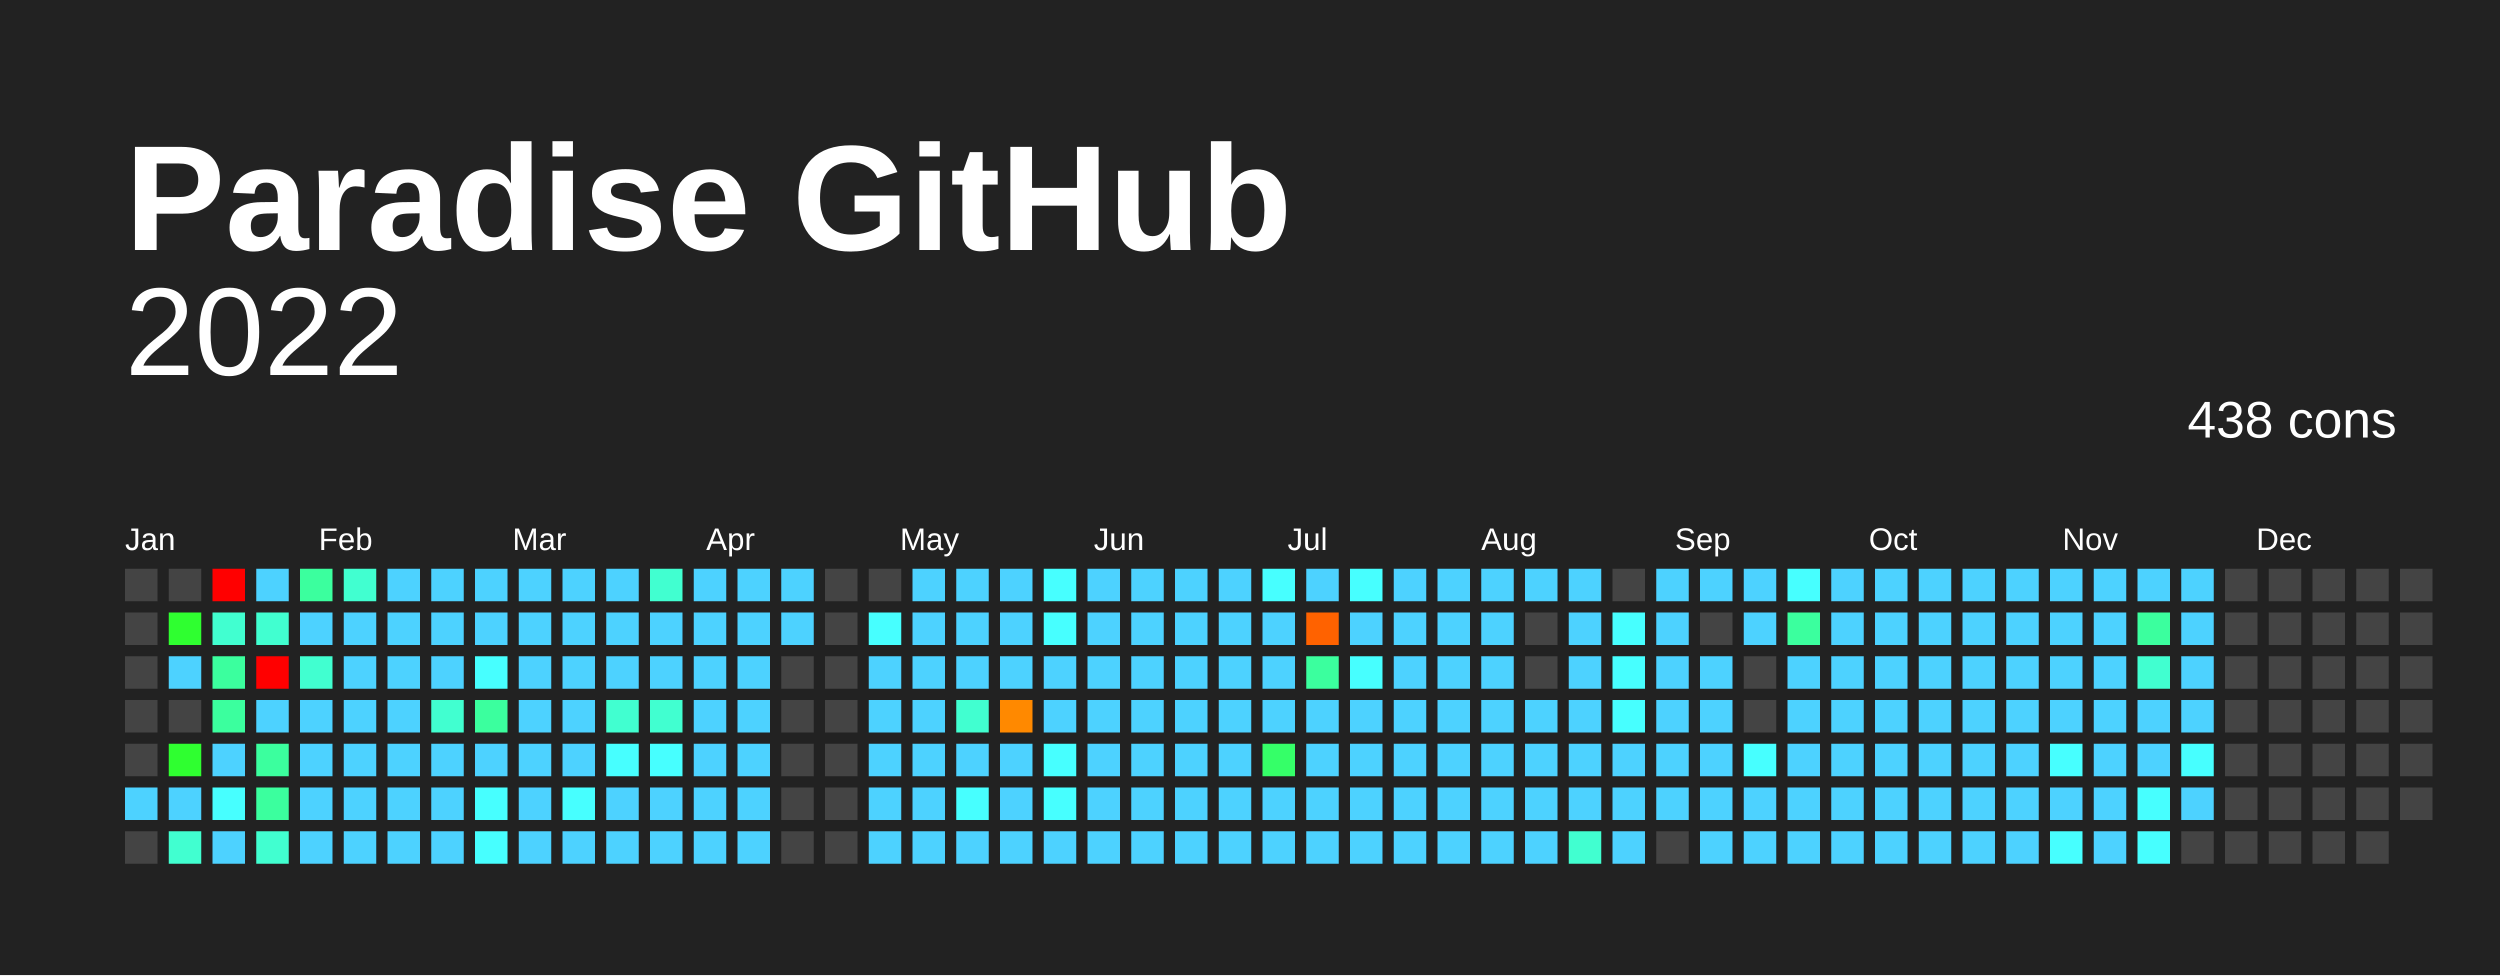
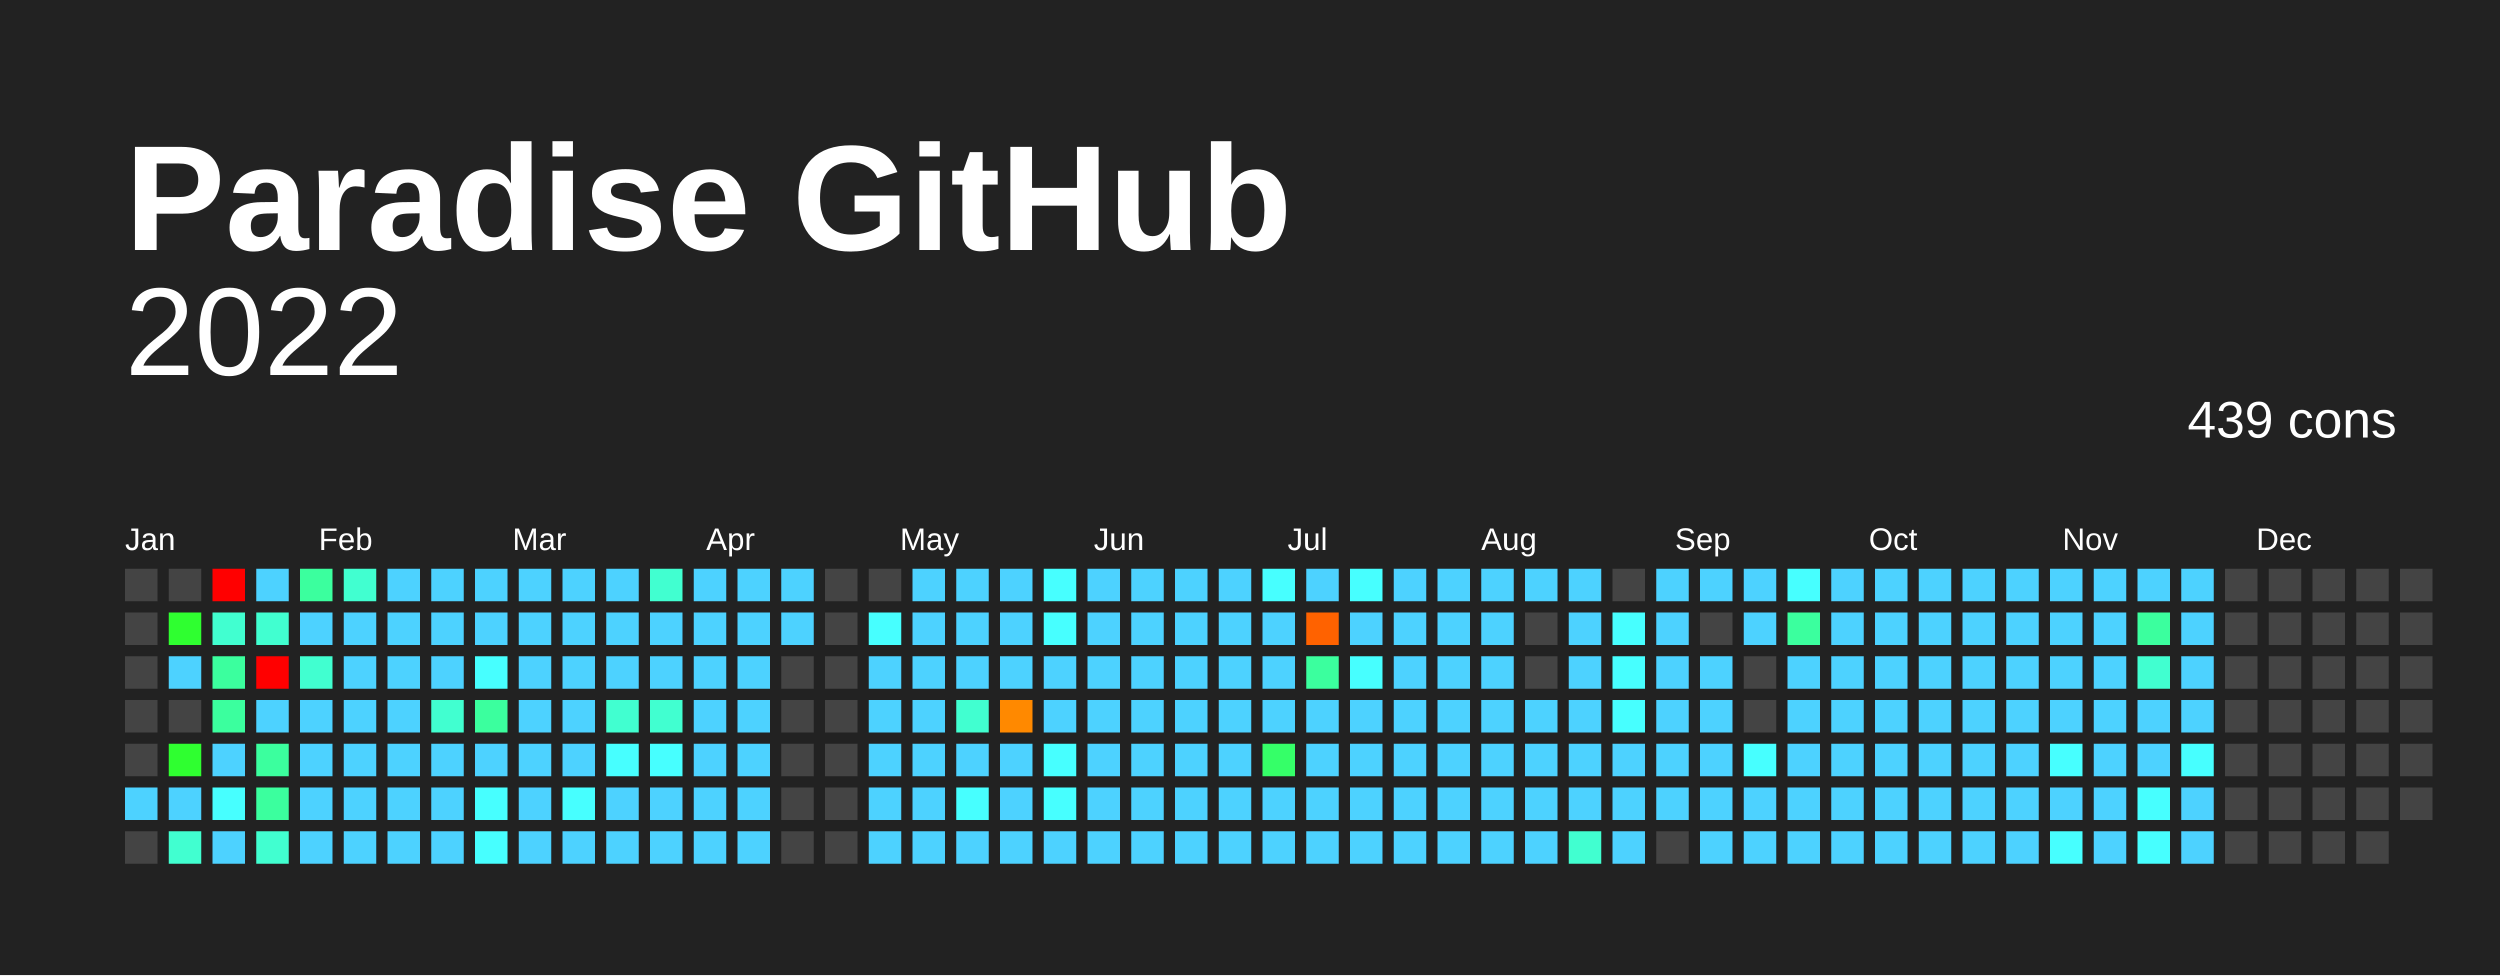
<svg xmlns="http://www.w3.org/2000/svg" baseProfile="full" height="78mm" version="1.1" viewBox="0,0,200,78" width="200mm">
  <defs />
  <rect fill="#222222" height="78" width="200" x="0" y="0" />
  <text fill="#FFFFFF" style="font-size:12px; font-family:Arial; font-weight:bold;" x="10" y="20">Paradise GitHub</text>
  <text alignment-baseline="hanging" fill="#FFFFFF" style="font-size:10.0px; font-family:Arial;" x="10" y="30">2022</text>
-   <text alignment-baseline="hanging" fill="#FFFFFF" style="font-size:4.125px; font-family:Arial;" x="175" y="35">438 cons</text>
+   <text alignment-baseline="hanging" fill="#FFFFFF" style="font-size:4.125px; font-family:Arial;" x="175" y="35">439 cons</text>
  <text fill="#FFFFFF" style="font-size:2.5px; font-family:Arial" x="10.0" y="44">Jan</text>
  <text fill="#FFFFFF" style="font-size:2.5px; font-family:Arial" x="25.5" y="44">Feb</text>
  <text fill="#FFFFFF" style="font-size:2.5px; font-family:Arial" x="41.0" y="44">Mar</text>
  <text fill="#FFFFFF" style="font-size:2.5px; font-family:Arial" x="56.5" y="44">Apr</text>
  <text fill="#FFFFFF" style="font-size:2.5px; font-family:Arial" x="72.0" y="44">May</text>
  <text fill="#FFFFFF" style="font-size:2.5px; font-family:Arial" x="87.5" y="44">Jun</text>
  <text fill="#FFFFFF" style="font-size:2.5px; font-family:Arial" x="103.0" y="44">Jul</text>
  <text fill="#FFFFFF" style="font-size:2.5px; font-family:Arial" x="118.5" y="44">Aug</text>
  <text fill="#FFFFFF" style="font-size:2.5px; font-family:Arial" x="134.0" y="44">Sep</text>
  <text fill="#FFFFFF" style="font-size:2.5px; font-family:Arial" x="149.5" y="44">Oct</text>
  <text fill="#FFFFFF" style="font-size:2.5px; font-family:Arial" x="165.0" y="44">Nov</text>
  <text fill="#FFFFFF" style="font-size:2.5px; font-family:Arial" x="180.5" y="44">Dec</text>
  <rect fill="#444444" height="2.6" width="2.6" x="10.0" y="45.5" />
  <rect fill="#444444" height="2.6" width="2.6" x="10.0" y="49.0" />
  <rect fill="#444444" height="2.6" width="2.6" x="10.0" y="52.5" />
  <rect fill="#444444" height="2.6" width="2.6" x="10.0" y="56.0" />
  <rect fill="#444444" height="2.6" width="2.6" x="10.0" y="59.5" />
  <rect fill="#4dd2ff" height="2.6" width="2.6" x="10.0" y="63.0" />
  <rect fill="#444444" height="2.6" width="2.6" x="10.0" y="66.5" />
  <rect fill="#444444" height="2.6" width="2.6" x="13.5" y="45.5" />
  <rect fill="#2fff30" height="2.6" width="2.6" x="13.5" y="49.0" />
  <rect fill="#4dd2ff" height="2.6" width="2.6" x="13.5" y="52.5" />
  <rect fill="#444444" height="2.6" width="2.6" x="13.5" y="56.0" />
  <rect fill="#2fff30" height="2.6" width="2.6" x="13.5" y="59.5" />
  <rect fill="#4dd2ff" height="2.6" width="2.6" x="13.5" y="63.0" />
  <rect fill="#41ffd0" height="2.6" width="2.6" x="13.5" y="66.5" />
  <rect fill="red" height="2.6" width="2.6" x="17.0" y="45.5" />
  <rect fill="#41ffd0" height="2.6" width="2.6" x="17.0" y="49.0" />
  <rect fill="#3bff9e" height="2.6" width="2.6" x="17.0" y="52.5" />
  <rect fill="#3bff9e" height="2.6" width="2.6" x="17.0" y="56.0" />
  <rect fill="#4dd2ff" height="2.6" width="2.6" x="17.0" y="59.5" />
  <rect fill="#47ffff" height="2.6" width="2.6" x="17.0" y="63.0" />
  <rect fill="#4dd2ff" height="2.6" width="2.6" x="17.0" y="66.5" />
  <rect fill="#4dd2ff" height="2.6" width="2.6" x="20.5" y="45.5" />
  <rect fill="#41ffd0" height="2.6" width="2.6" x="20.5" y="49.0" />
  <rect fill="red" height="2.6" width="2.6" x="20.5" y="52.5" />
  <rect fill="#4dd2ff" height="2.6" width="2.6" x="20.5" y="56.0" />
  <rect fill="#3bff9e" height="2.6" width="2.6" x="20.5" y="59.5" />
  <rect fill="#3bff9e" height="2.6" width="2.6" x="20.5" y="63.0" />
  <rect fill="#41ffd0" height="2.6" width="2.6" x="20.5" y="66.5" />
  <rect fill="#3bff9e" height="2.6" width="2.6" x="24.0" y="45.5" />
  <rect fill="#4dd2ff" height="2.6" width="2.6" x="24.0" y="49.0" />
  <rect fill="#41ffd0" height="2.6" width="2.6" x="24.0" y="52.5" />
  <rect fill="#4dd2ff" height="2.6" width="2.6" x="24.0" y="56.0" />
  <rect fill="#4dd2ff" height="2.6" width="2.6" x="24.0" y="59.5" />
  <rect fill="#4dd2ff" height="2.6" width="2.6" x="24.0" y="63.0" />
  <rect fill="#4dd2ff" height="2.6" width="2.6" x="24.0" y="66.5" />
  <rect fill="#41ffd0" height="2.6" width="2.6" x="27.5" y="45.5" />
  <rect fill="#4dd2ff" height="2.6" width="2.6" x="27.5" y="49.0" />
  <rect fill="#4dd2ff" height="2.6" width="2.6" x="27.5" y="52.5" />
  <rect fill="#4dd2ff" height="2.6" width="2.6" x="27.5" y="56.0" />
  <rect fill="#4dd2ff" height="2.6" width="2.6" x="27.5" y="59.5" />
  <rect fill="#4dd2ff" height="2.6" width="2.6" x="27.5" y="63.0" />
  <rect fill="#4dd2ff" height="2.6" width="2.6" x="27.5" y="66.5" />
  <rect fill="#4dd2ff" height="2.6" width="2.6" x="31.0" y="45.5" />
  <rect fill="#4dd2ff" height="2.6" width="2.6" x="31.0" y="49.0" />
  <rect fill="#4dd2ff" height="2.6" width="2.6" x="31.0" y="52.5" />
  <rect fill="#4dd2ff" height="2.6" width="2.6" x="31.0" y="56.0" />
  <rect fill="#4dd2ff" height="2.6" width="2.6" x="31.0" y="59.5" />
  <rect fill="#4dd2ff" height="2.6" width="2.6" x="31.0" y="63.0" />
  <rect fill="#4dd2ff" height="2.6" width="2.6" x="31.0" y="66.5" />
  <rect fill="#4dd2ff" height="2.6" width="2.6" x="34.5" y="45.5" />
  <rect fill="#4dd2ff" height="2.6" width="2.6" x="34.5" y="49.0" />
  <rect fill="#4dd2ff" height="2.6" width="2.6" x="34.5" y="52.5" />
  <rect fill="#41ffd0" height="2.6" width="2.6" x="34.5" y="56.0" />
  <rect fill="#4dd2ff" height="2.6" width="2.6" x="34.5" y="59.5" />
  <rect fill="#4dd2ff" height="2.6" width="2.6" x="34.5" y="63.0" />
  <rect fill="#4dd2ff" height="2.6" width="2.6" x="34.5" y="66.5" />
  <rect fill="#4dd2ff" height="2.6" width="2.6" x="38.0" y="45.5" />
  <rect fill="#4dd2ff" height="2.6" width="2.6" x="38.0" y="49.0" />
  <rect fill="#47ffff" height="2.6" width="2.6" x="38.0" y="52.5" />
  <rect fill="#3bff9e" height="2.6" width="2.6" x="38.0" y="56.0" />
  <rect fill="#4dd2ff" height="2.6" width="2.6" x="38.0" y="59.5" />
  <rect fill="#47ffff" height="2.6" width="2.6" x="38.0" y="63.0" />
  <rect fill="#47ffff" height="2.6" width="2.6" x="38.0" y="66.5" />
  <rect fill="#4dd2ff" height="2.6" width="2.6" x="41.5" y="45.5" />
  <rect fill="#4dd2ff" height="2.6" width="2.6" x="41.5" y="49.0" />
  <rect fill="#4dd2ff" height="2.6" width="2.6" x="41.5" y="52.5" />
  <rect fill="#4dd2ff" height="2.6" width="2.6" x="41.5" y="56.0" />
  <rect fill="#4dd2ff" height="2.6" width="2.6" x="41.5" y="59.5" />
  <rect fill="#4dd2ff" height="2.6" width="2.6" x="41.5" y="63.0" />
  <rect fill="#4dd2ff" height="2.6" width="2.6" x="41.5" y="66.5" />
  <rect fill="#4dd2ff" height="2.6" width="2.6" x="45.0" y="45.5" />
  <rect fill="#4dd2ff" height="2.6" width="2.6" x="45.0" y="49.0" />
  <rect fill="#4dd2ff" height="2.6" width="2.6" x="45.0" y="52.5" />
  <rect fill="#4dd2ff" height="2.6" width="2.6" x="45.0" y="56.0" />
  <rect fill="#4dd2ff" height="2.6" width="2.6" x="45.0" y="59.5" />
  <rect fill="#47ffff" height="2.6" width="2.6" x="45.0" y="63.0" />
  <rect fill="#4dd2ff" height="2.6" width="2.6" x="45.0" y="66.5" />
  <rect fill="#4dd2ff" height="2.6" width="2.6" x="48.5" y="45.5" />
  <rect fill="#4dd2ff" height="2.6" width="2.6" x="48.5" y="49.0" />
  <rect fill="#4dd2ff" height="2.6" width="2.6" x="48.5" y="52.5" />
  <rect fill="#41ffd0" height="2.6" width="2.6" x="48.5" y="56.0" />
  <rect fill="#47ffff" height="2.6" width="2.6" x="48.5" y="59.5" />
  <rect fill="#4dd2ff" height="2.6" width="2.6" x="48.5" y="63.0" />
  <rect fill="#4dd2ff" height="2.6" width="2.6" x="48.5" y="66.5" />
  <rect fill="#41ffd0" height="2.6" width="2.6" x="52.0" y="45.5" />
  <rect fill="#4dd2ff" height="2.6" width="2.6" x="52.0" y="49.0" />
  <rect fill="#4dd2ff" height="2.6" width="2.6" x="52.0" y="52.5" />
  <rect fill="#41ffd0" height="2.6" width="2.6" x="52.0" y="56.0" />
  <rect fill="#47ffff" height="2.6" width="2.6" x="52.0" y="59.5" />
  <rect fill="#4dd2ff" height="2.6" width="2.6" x="52.0" y="63.0" />
  <rect fill="#4dd2ff" height="2.6" width="2.6" x="52.0" y="66.5" />
  <rect fill="#4dd2ff" height="2.6" width="2.6" x="55.5" y="45.5" />
  <rect fill="#4dd2ff" height="2.6" width="2.6" x="55.5" y="49.0" />
  <rect fill="#4dd2ff" height="2.6" width="2.6" x="55.5" y="52.5" />
  <rect fill="#4dd2ff" height="2.6" width="2.6" x="55.5" y="56.0" />
  <rect fill="#4dd2ff" height="2.6" width="2.6" x="55.5" y="59.5" />
  <rect fill="#4dd2ff" height="2.6" width="2.6" x="55.5" y="63.0" />
  <rect fill="#4dd2ff" height="2.6" width="2.6" x="55.5" y="66.5" />
  <rect fill="#4dd2ff" height="2.6" width="2.6" x="59.0" y="45.5" />
  <rect fill="#4dd2ff" height="2.6" width="2.6" x="59.0" y="49.0" />
  <rect fill="#4dd2ff" height="2.6" width="2.6" x="59.0" y="52.5" />
  <rect fill="#4dd2ff" height="2.6" width="2.6" x="59.0" y="56.0" />
  <rect fill="#4dd2ff" height="2.6" width="2.6" x="59.0" y="59.5" />
  <rect fill="#4dd2ff" height="2.6" width="2.6" x="59.0" y="63.0" />
  <rect fill="#4dd2ff" height="2.6" width="2.6" x="59.0" y="66.5" />
  <rect fill="#4dd2ff" height="2.6" width="2.6" x="62.5" y="45.5" />
  <rect fill="#4dd2ff" height="2.6" width="2.6" x="62.5" y="49.0" />
  <rect fill="#444444" height="2.6" width="2.6" x="62.5" y="52.5" />
  <rect fill="#444444" height="2.6" width="2.6" x="62.5" y="56.0" />
  <rect fill="#444444" height="2.6" width="2.6" x="62.5" y="59.5" />
  <rect fill="#444444" height="2.6" width="2.6" x="62.5" y="63.0" />
  <rect fill="#444444" height="2.6" width="2.6" x="62.5" y="66.5" />
  <rect fill="#444444" height="2.6" width="2.6" x="66.0" y="45.5" />
  <rect fill="#444444" height="2.6" width="2.6" x="66.0" y="49.0" />
  <rect fill="#444444" height="2.6" width="2.6" x="66.0" y="52.5" />
  <rect fill="#444444" height="2.6" width="2.6" x="66.0" y="56.0" />
  <rect fill="#444444" height="2.6" width="2.6" x="66.0" y="59.5" />
  <rect fill="#444444" height="2.6" width="2.6" x="66.0" y="63.0" />
  <rect fill="#444444" height="2.6" width="2.6" x="66.0" y="66.5" />
  <rect fill="#444444" height="2.6" width="2.6" x="69.5" y="45.5" />
  <rect fill="#47ffff" height="2.6" width="2.6" x="69.5" y="49.0" />
  <rect fill="#4dd2ff" height="2.6" width="2.6" x="69.5" y="52.5" />
  <rect fill="#4dd2ff" height="2.6" width="2.6" x="69.5" y="56.0" />
  <rect fill="#4dd2ff" height="2.6" width="2.6" x="69.5" y="59.5" />
  <rect fill="#4dd2ff" height="2.6" width="2.6" x="69.5" y="63.0" />
  <rect fill="#4dd2ff" height="2.6" width="2.6" x="69.5" y="66.5" />
  <rect fill="#4dd2ff" height="2.6" width="2.6" x="73.0" y="45.5" />
  <rect fill="#4dd2ff" height="2.6" width="2.6" x="73.0" y="49.0" />
  <rect fill="#4dd2ff" height="2.6" width="2.6" x="73.0" y="52.5" />
  <rect fill="#4dd2ff" height="2.6" width="2.6" x="73.0" y="56.0" />
  <rect fill="#4dd2ff" height="2.6" width="2.6" x="73.0" y="59.5" />
  <rect fill="#4dd2ff" height="2.6" width="2.6" x="73.0" y="63.0" />
  <rect fill="#4dd2ff" height="2.6" width="2.6" x="73.0" y="66.5" />
  <rect fill="#4dd2ff" height="2.6" width="2.6" x="76.5" y="45.5" />
  <rect fill="#4dd2ff" height="2.6" width="2.6" x="76.5" y="49.0" />
  <rect fill="#4dd2ff" height="2.6" width="2.6" x="76.5" y="52.5" />
  <rect fill="#41ffd0" height="2.6" width="2.6" x="76.5" y="56.0" />
  <rect fill="#4dd2ff" height="2.6" width="2.6" x="76.5" y="59.5" />
  <rect fill="#47ffff" height="2.6" width="2.6" x="76.5" y="63.0" />
  <rect fill="#4dd2ff" height="2.6" width="2.6" x="76.5" y="66.5" />
  <rect fill="#4dd2ff" height="2.6" width="2.6" x="80.0" y="45.5" />
  <rect fill="#4dd2ff" height="2.6" width="2.6" x="80.0" y="49.0" />
  <rect fill="#4dd2ff" height="2.6" width="2.6" x="80.0" y="52.5" />
  <rect fill="#ff8900" height="2.6" width="2.6" x="80.0" y="56.0" />
  <rect fill="#4dd2ff" height="2.6" width="2.6" x="80.0" y="59.5" />
  <rect fill="#4dd2ff" height="2.6" width="2.6" x="80.0" y="63.0" />
  <rect fill="#4dd2ff" height="2.6" width="2.6" x="80.0" y="66.5" />
  <rect fill="#47ffff" height="2.6" width="2.6" x="83.5" y="45.5" />
  <rect fill="#47ffff" height="2.6" width="2.6" x="83.5" y="49.0" />
  <rect fill="#4dd2ff" height="2.6" width="2.6" x="83.5" y="52.5" />
  <rect fill="#4dd2ff" height="2.6" width="2.6" x="83.5" y="56.0" />
  <rect fill="#47ffff" height="2.6" width="2.6" x="83.5" y="59.5" />
  <rect fill="#47ffff" height="2.6" width="2.6" x="83.5" y="63.0" />
  <rect fill="#4dd2ff" height="2.6" width="2.6" x="83.5" y="66.5" />
  <rect fill="#4dd2ff" height="2.6" width="2.6" x="87.0" y="45.5" />
  <rect fill="#4dd2ff" height="2.6" width="2.6" x="87.0" y="49.0" />
  <rect fill="#4dd2ff" height="2.6" width="2.6" x="87.0" y="52.5" />
  <rect fill="#4dd2ff" height="2.6" width="2.6" x="87.0" y="56.0" />
  <rect fill="#4dd2ff" height="2.6" width="2.6" x="87.0" y="59.5" />
  <rect fill="#4dd2ff" height="2.6" width="2.6" x="87.0" y="63.0" />
  <rect fill="#4dd2ff" height="2.6" width="2.6" x="87.0" y="66.5" />
  <rect fill="#4dd2ff" height="2.6" width="2.6" x="90.5" y="45.5" />
  <rect fill="#4dd2ff" height="2.6" width="2.6" x="90.5" y="49.0" />
  <rect fill="#4dd2ff" height="2.6" width="2.6" x="90.5" y="52.5" />
  <rect fill="#4dd2ff" height="2.6" width="2.6" x="90.5" y="56.0" />
  <rect fill="#4dd2ff" height="2.6" width="2.6" x="90.5" y="59.5" />
  <rect fill="#4dd2ff" height="2.6" width="2.6" x="90.5" y="63.0" />
  <rect fill="#4dd2ff" height="2.6" width="2.6" x="90.5" y="66.5" />
  <rect fill="#4dd2ff" height="2.6" width="2.6" x="94.0" y="45.5" />
  <rect fill="#4dd2ff" height="2.6" width="2.6" x="94.0" y="49.0" />
  <rect fill="#4dd2ff" height="2.6" width="2.6" x="94.0" y="52.5" />
  <rect fill="#4dd2ff" height="2.6" width="2.6" x="94.0" y="56.0" />
  <rect fill="#4dd2ff" height="2.6" width="2.6" x="94.0" y="59.5" />
  <rect fill="#4dd2ff" height="2.6" width="2.6" x="94.0" y="63.0" />
  <rect fill="#4dd2ff" height="2.6" width="2.6" x="94.0" y="66.5" />
  <rect fill="#4dd2ff" height="2.6" width="2.6" x="97.5" y="45.5" />
  <rect fill="#4dd2ff" height="2.6" width="2.6" x="97.5" y="49.0" />
  <rect fill="#4dd2ff" height="2.6" width="2.6" x="97.5" y="52.5" />
  <rect fill="#4dd2ff" height="2.6" width="2.6" x="97.5" y="56.0" />
  <rect fill="#4dd2ff" height="2.6" width="2.6" x="97.5" y="59.5" />
  <rect fill="#4dd2ff" height="2.6" width="2.6" x="97.5" y="63.0" />
  <rect fill="#4dd2ff" height="2.6" width="2.6" x="97.5" y="66.5" />
  <rect fill="#47ffff" height="2.6" width="2.6" x="101.0" y="45.5" />
  <rect fill="#4dd2ff" height="2.6" width="2.6" x="101.0" y="49.0" />
  <rect fill="#4dd2ff" height="2.6" width="2.6" x="101.0" y="52.5" />
  <rect fill="#4dd2ff" height="2.6" width="2.6" x="101.0" y="56.0" />
  <rect fill="#35ff68" height="2.6" width="2.6" x="101.0" y="59.5" />
  <rect fill="#4dd2ff" height="2.6" width="2.6" x="101.0" y="63.0" />
  <rect fill="#4dd2ff" height="2.6" width="2.6" x="101.0" y="66.5" />
  <rect fill="#4dd2ff" height="2.6" width="2.6" x="104.5" y="45.5" />
  <rect fill="#ff6200" height="2.6" width="2.6" x="104.5" y="49.0" />
  <rect fill="#3bff9e" height="2.6" width="2.6" x="104.5" y="52.5" />
  <rect fill="#4dd2ff" height="2.6" width="2.6" x="104.5" y="56.0" />
  <rect fill="#4dd2ff" height="2.6" width="2.6" x="104.5" y="59.5" />
  <rect fill="#4dd2ff" height="2.6" width="2.6" x="104.5" y="63.0" />
  <rect fill="#4dd2ff" height="2.6" width="2.6" x="104.5" y="66.5" />
  <rect fill="#47ffff" height="2.6" width="2.6" x="108.0" y="45.5" />
  <rect fill="#4dd2ff" height="2.6" width="2.6" x="108.0" y="49.0" />
  <rect fill="#47ffff" height="2.6" width="2.6" x="108.0" y="52.5" />
  <rect fill="#4dd2ff" height="2.6" width="2.6" x="108.0" y="56.0" />
  <rect fill="#4dd2ff" height="2.6" width="2.6" x="108.0" y="59.5" />
  <rect fill="#4dd2ff" height="2.6" width="2.6" x="108.0" y="63.0" />
  <rect fill="#4dd2ff" height="2.6" width="2.6" x="108.0" y="66.5" />
  <rect fill="#4dd2ff" height="2.6" width="2.6" x="111.5" y="45.5" />
  <rect fill="#4dd2ff" height="2.6" width="2.6" x="111.5" y="49.0" />
  <rect fill="#4dd2ff" height="2.6" width="2.6" x="111.5" y="52.5" />
  <rect fill="#4dd2ff" height="2.6" width="2.6" x="111.5" y="56.0" />
  <rect fill="#4dd2ff" height="2.6" width="2.6" x="111.5" y="59.5" />
  <rect fill="#4dd2ff" height="2.6" width="2.6" x="111.5" y="63.0" />
  <rect fill="#4dd2ff" height="2.6" width="2.6" x="111.5" y="66.5" />
  <rect fill="#4dd2ff" height="2.6" width="2.6" x="115.0" y="45.5" />
  <rect fill="#4dd2ff" height="2.6" width="2.6" x="115.0" y="49.0" />
  <rect fill="#4dd2ff" height="2.6" width="2.6" x="115.0" y="52.5" />
  <rect fill="#4dd2ff" height="2.6" width="2.6" x="115.0" y="56.0" />
  <rect fill="#4dd2ff" height="2.6" width="2.6" x="115.0" y="59.5" />
  <rect fill="#4dd2ff" height="2.6" width="2.6" x="115.0" y="63.0" />
  <rect fill="#4dd2ff" height="2.6" width="2.6" x="115.0" y="66.5" />
  <rect fill="#4dd2ff" height="2.6" width="2.6" x="118.5" y="45.5" />
  <rect fill="#4dd2ff" height="2.6" width="2.6" x="118.5" y="49.0" />
  <rect fill="#4dd2ff" height="2.6" width="2.6" x="118.5" y="52.5" />
  <rect fill="#4dd2ff" height="2.6" width="2.6" x="118.5" y="56.0" />
  <rect fill="#4dd2ff" height="2.6" width="2.6" x="118.5" y="59.5" />
  <rect fill="#4dd2ff" height="2.6" width="2.6" x="118.5" y="63.0" />
  <rect fill="#4dd2ff" height="2.6" width="2.6" x="118.5" y="66.5" />
  <rect fill="#4dd2ff" height="2.6" width="2.6" x="122.0" y="45.5" />
  <rect fill="#444444" height="2.6" width="2.6" x="122.0" y="49.0" />
  <rect fill="#444444" height="2.6" width="2.6" x="122.0" y="52.5" />
  <rect fill="#4dd2ff" height="2.6" width="2.6" x="122.0" y="56.0" />
  <rect fill="#4dd2ff" height="2.6" width="2.6" x="122.0" y="59.5" />
  <rect fill="#4dd2ff" height="2.6" width="2.6" x="122.0" y="63.0" />
  <rect fill="#4dd2ff" height="2.6" width="2.6" x="122.0" y="66.5" />
  <rect fill="#4dd2ff" height="2.6" width="2.6" x="125.5" y="45.5" />
  <rect fill="#4dd2ff" height="2.6" width="2.6" x="125.5" y="49.0" />
  <rect fill="#4dd2ff" height="2.6" width="2.6" x="125.5" y="52.5" />
  <rect fill="#4dd2ff" height="2.6" width="2.6" x="125.5" y="56.0" />
  <rect fill="#4dd2ff" height="2.6" width="2.6" x="125.5" y="59.5" />
  <rect fill="#4dd2ff" height="2.6" width="2.6" x="125.5" y="63.0" />
  <rect fill="#41ffd0" height="2.6" width="2.6" x="125.5" y="66.5" />
  <rect fill="#444444" height="2.6" width="2.6" x="129.0" y="45.5" />
  <rect fill="#47ffff" height="2.6" width="2.6" x="129.0" y="49.0" />
  <rect fill="#47ffff" height="2.6" width="2.6" x="129.0" y="52.5" />
  <rect fill="#47ffff" height="2.6" width="2.6" x="129.0" y="56.0" />
  <rect fill="#4dd2ff" height="2.6" width="2.6" x="129.0" y="59.5" />
  <rect fill="#4dd2ff" height="2.6" width="2.6" x="129.0" y="63.0" />
  <rect fill="#4dd2ff" height="2.6" width="2.6" x="129.0" y="66.5" />
  <rect fill="#4dd2ff" height="2.6" width="2.6" x="132.5" y="45.5" />
  <rect fill="#4dd2ff" height="2.6" width="2.6" x="132.5" y="49.0" />
  <rect fill="#4dd2ff" height="2.6" width="2.6" x="132.5" y="52.5" />
  <rect fill="#4dd2ff" height="2.6" width="2.6" x="132.5" y="56.0" />
  <rect fill="#4dd2ff" height="2.6" width="2.6" x="132.5" y="59.5" />
  <rect fill="#4dd2ff" height="2.6" width="2.6" x="132.5" y="63.0" />
  <rect fill="#444444" height="2.6" width="2.6" x="132.5" y="66.5" />
  <rect fill="#4dd2ff" height="2.6" width="2.6" x="136.0" y="45.5" />
  <rect fill="#444444" height="2.6" width="2.6" x="136.0" y="49.0" />
  <rect fill="#4dd2ff" height="2.6" width="2.6" x="136.0" y="52.5" />
  <rect fill="#4dd2ff" height="2.6" width="2.6" x="136.0" y="56.0" />
  <rect fill="#4dd2ff" height="2.6" width="2.6" x="136.0" y="59.5" />
  <rect fill="#4dd2ff" height="2.6" width="2.6" x="136.0" y="63.0" />
  <rect fill="#4dd2ff" height="2.6" width="2.6" x="136.0" y="66.5" />
  <rect fill="#4dd2ff" height="2.6" width="2.6" x="139.5" y="45.5" />
  <rect fill="#4dd2ff" height="2.6" width="2.6" x="139.5" y="49.0" />
  <rect fill="#444444" height="2.6" width="2.6" x="139.5" y="52.5" />
  <rect fill="#444444" height="2.6" width="2.6" x="139.5" y="56.0" />
  <rect fill="#47ffff" height="2.6" width="2.6" x="139.5" y="59.5" />
  <rect fill="#4dd2ff" height="2.6" width="2.6" x="139.5" y="63.0" />
  <rect fill="#4dd2ff" height="2.6" width="2.6" x="139.5" y="66.5" />
  <rect fill="#47ffff" height="2.6" width="2.6" x="143.0" y="45.5" />
  <rect fill="#3bff9e" height="2.6" width="2.6" x="143.0" y="49.0" />
  <rect fill="#4dd2ff" height="2.6" width="2.6" x="143.0" y="52.5" />
  <rect fill="#4dd2ff" height="2.6" width="2.6" x="143.0" y="56.0" />
  <rect fill="#4dd2ff" height="2.6" width="2.6" x="143.0" y="59.5" />
  <rect fill="#4dd2ff" height="2.6" width="2.6" x="143.0" y="63.0" />
  <rect fill="#4dd2ff" height="2.6" width="2.6" x="143.0" y="66.5" />
  <rect fill="#4dd2ff" height="2.6" width="2.6" x="146.5" y="45.5" />
  <rect fill="#4dd2ff" height="2.6" width="2.6" x="146.5" y="49.0" />
  <rect fill="#4dd2ff" height="2.6" width="2.6" x="146.5" y="52.5" />
  <rect fill="#4dd2ff" height="2.6" width="2.6" x="146.5" y="56.0" />
  <rect fill="#4dd2ff" height="2.6" width="2.6" x="146.5" y="59.5" />
  <rect fill="#4dd2ff" height="2.6" width="2.6" x="146.5" y="63.0" />
  <rect fill="#4dd2ff" height="2.6" width="2.6" x="146.5" y="66.5" />
  <rect fill="#4dd2ff" height="2.6" width="2.6" x="150.0" y="45.5" />
  <rect fill="#4dd2ff" height="2.6" width="2.6" x="150.0" y="49.0" />
  <rect fill="#4dd2ff" height="2.6" width="2.6" x="150.0" y="52.5" />
  <rect fill="#4dd2ff" height="2.6" width="2.6" x="150.0" y="56.0" />
  <rect fill="#4dd2ff" height="2.6" width="2.6" x="150.0" y="59.5" />
  <rect fill="#4dd2ff" height="2.6" width="2.6" x="150.0" y="63.0" />
  <rect fill="#4dd2ff" height="2.6" width="2.6" x="150.0" y="66.5" />
  <rect fill="#4dd2ff" height="2.6" width="2.6" x="153.5" y="45.5" />
  <rect fill="#4dd2ff" height="2.6" width="2.6" x="153.5" y="49.0" />
  <rect fill="#4dd2ff" height="2.6" width="2.6" x="153.5" y="52.5" />
  <rect fill="#4dd2ff" height="2.6" width="2.6" x="153.5" y="56.0" />
  <rect fill="#4dd2ff" height="2.6" width="2.6" x="153.5" y="59.5" />
  <rect fill="#4dd2ff" height="2.6" width="2.6" x="153.5" y="63.0" />
  <rect fill="#4dd2ff" height="2.6" width="2.6" x="153.5" y="66.5" />
  <rect fill="#4dd2ff" height="2.6" width="2.6" x="157.0" y="45.5" />
  <rect fill="#4dd2ff" height="2.6" width="2.6" x="157.0" y="49.0" />
  <rect fill="#4dd2ff" height="2.6" width="2.6" x="157.0" y="52.5" />
  <rect fill="#4dd2ff" height="2.6" width="2.6" x="157.0" y="56.0" />
  <rect fill="#4dd2ff" height="2.6" width="2.6" x="157.0" y="59.5" />
  <rect fill="#4dd2ff" height="2.6" width="2.6" x="157.0" y="63.0" />
  <rect fill="#4dd2ff" height="2.6" width="2.6" x="157.0" y="66.5" />
  <rect fill="#4dd2ff" height="2.6" width="2.6" x="160.5" y="45.5" />
  <rect fill="#4dd2ff" height="2.6" width="2.6" x="160.5" y="49.0" />
  <rect fill="#4dd2ff" height="2.6" width="2.6" x="160.5" y="52.5" />
  <rect fill="#4dd2ff" height="2.6" width="2.6" x="160.5" y="56.0" />
  <rect fill="#4dd2ff" height="2.6" width="2.6" x="160.5" y="59.5" />
  <rect fill="#4dd2ff" height="2.6" width="2.6" x="160.5" y="63.0" />
  <rect fill="#4dd2ff" height="2.6" width="2.6" x="160.5" y="66.5" />
  <rect fill="#4dd2ff" height="2.6" width="2.6" x="164.0" y="45.5" />
  <rect fill="#4dd2ff" height="2.6" width="2.6" x="164.0" y="49.0" />
  <rect fill="#4dd2ff" height="2.6" width="2.6" x="164.0" y="52.5" />
  <rect fill="#4dd2ff" height="2.6" width="2.6" x="164.0" y="56.0" />
  <rect fill="#47ffff" height="2.6" width="2.6" x="164.0" y="59.5" />
  <rect fill="#4dd2ff" height="2.6" width="2.6" x="164.0" y="63.0" />
  <rect fill="#47ffff" height="2.6" width="2.6" x="164.0" y="66.5" />
  <rect fill="#4dd2ff" height="2.6" width="2.6" x="167.5" y="45.5" />
  <rect fill="#4dd2ff" height="2.6" width="2.6" x="167.5" y="49.0" />
  <rect fill="#4dd2ff" height="2.6" width="2.6" x="167.5" y="52.5" />
  <rect fill="#4dd2ff" height="2.6" width="2.6" x="167.5" y="56.0" />
  <rect fill="#4dd2ff" height="2.6" width="2.6" x="167.5" y="59.5" />
  <rect fill="#4dd2ff" height="2.6" width="2.6" x="167.5" y="63.0" />
  <rect fill="#4dd2ff" height="2.6" width="2.6" x="167.5" y="66.5" />
  <rect fill="#4dd2ff" height="2.6" width="2.6" x="171.0" y="45.5" />
  <rect fill="#3bff9e" height="2.6" width="2.6" x="171.0" y="49.0" />
  <rect fill="#41ffd0" height="2.6" width="2.6" x="171.0" y="52.5" />
  <rect fill="#4dd2ff" height="2.6" width="2.6" x="171.0" y="56.0" />
  <rect fill="#4dd2ff" height="2.6" width="2.6" x="171.0" y="59.5" />
  <rect fill="#47ffff" height="2.6" width="2.6" x="171.0" y="63.0" />
  <rect fill="#47ffff" height="2.6" width="2.6" x="171.0" y="66.5" />
  <rect fill="#4dd2ff" height="2.6" width="2.6" x="174.5" y="45.5" />
  <rect fill="#4dd2ff" height="2.6" width="2.6" x="174.5" y="49.0" />
  <rect fill="#4dd2ff" height="2.6" width="2.6" x="174.5" y="52.5" />
  <rect fill="#4dd2ff" height="2.6" width="2.6" x="174.5" y="56.0" />
  <rect fill="#47ffff" height="2.6" width="2.6" x="174.5" y="59.5" />
  <rect fill="#4dd2ff" height="2.6" width="2.6" x="174.5" y="63.0" />
-   <rect fill="#444444" height="2.6" width="2.6" x="174.5" y="66.5" />
+   <rect fill="#4dd2ff" height="2.6" width="2.6" x="174.5" y="66.5" />
  <rect fill="#444444" height="2.6" width="2.6" x="178.0" y="45.5" />
  <rect fill="#444444" height="2.6" width="2.6" x="178.0" y="49.0" />
  <rect fill="#444444" height="2.6" width="2.6" x="178.0" y="52.5" />
  <rect fill="#444444" height="2.6" width="2.6" x="178.0" y="56.0" />
  <rect fill="#444444" height="2.6" width="2.6" x="178.0" y="59.5" />
  <rect fill="#444444" height="2.6" width="2.6" x="178.0" y="63.0" />
  <rect fill="#444444" height="2.6" width="2.6" x="178.0" y="66.5" />
  <rect fill="#444444" height="2.6" width="2.6" x="181.5" y="45.5" />
  <rect fill="#444444" height="2.6" width="2.6" x="181.5" y="49.0" />
  <rect fill="#444444" height="2.6" width="2.6" x="181.5" y="52.5" />
  <rect fill="#444444" height="2.6" width="2.6" x="181.5" y="56.0" />
  <rect fill="#444444" height="2.6" width="2.6" x="181.5" y="59.5" />
  <rect fill="#444444" height="2.6" width="2.6" x="181.5" y="63.0" />
  <rect fill="#444444" height="2.6" width="2.6" x="181.5" y="66.5" />
  <rect fill="#444444" height="2.6" width="2.6" x="185.0" y="45.5" />
  <rect fill="#444444" height="2.6" width="2.6" x="185.0" y="49.0" />
  <rect fill="#444444" height="2.6" width="2.6" x="185.0" y="52.5" />
  <rect fill="#444444" height="2.6" width="2.6" x="185.0" y="56.0" />
  <rect fill="#444444" height="2.6" width="2.6" x="185.0" y="59.5" />
  <rect fill="#444444" height="2.6" width="2.6" x="185.0" y="63.0" />
  <rect fill="#444444" height="2.6" width="2.6" x="185.0" y="66.5" />
  <rect fill="#444444" height="2.6" width="2.6" x="188.5" y="45.5" />
  <rect fill="#444444" height="2.6" width="2.6" x="188.5" y="49.0" />
  <rect fill="#444444" height="2.6" width="2.6" x="188.5" y="52.5" />
  <rect fill="#444444" height="2.6" width="2.6" x="188.5" y="56.0" />
  <rect fill="#444444" height="2.6" width="2.6" x="188.5" y="59.5" />
  <rect fill="#444444" height="2.6" width="2.6" x="188.5" y="63.0" />
  <rect fill="#444444" height="2.6" width="2.6" x="188.5" y="66.5" />
  <rect fill="#444444" height="2.6" width="2.6" x="192.0" y="45.5" />
  <rect fill="#444444" height="2.6" width="2.6" x="192.0" y="49.0" />
  <rect fill="#444444" height="2.6" width="2.6" x="192.0" y="52.5" />
  <rect fill="#444444" height="2.6" width="2.6" x="192.0" y="56.0" />
  <rect fill="#444444" height="2.6" width="2.6" x="192.0" y="59.5" />
  <rect fill="#444444" height="2.6" width="2.6" x="192.0" y="63.0" />
</svg>
